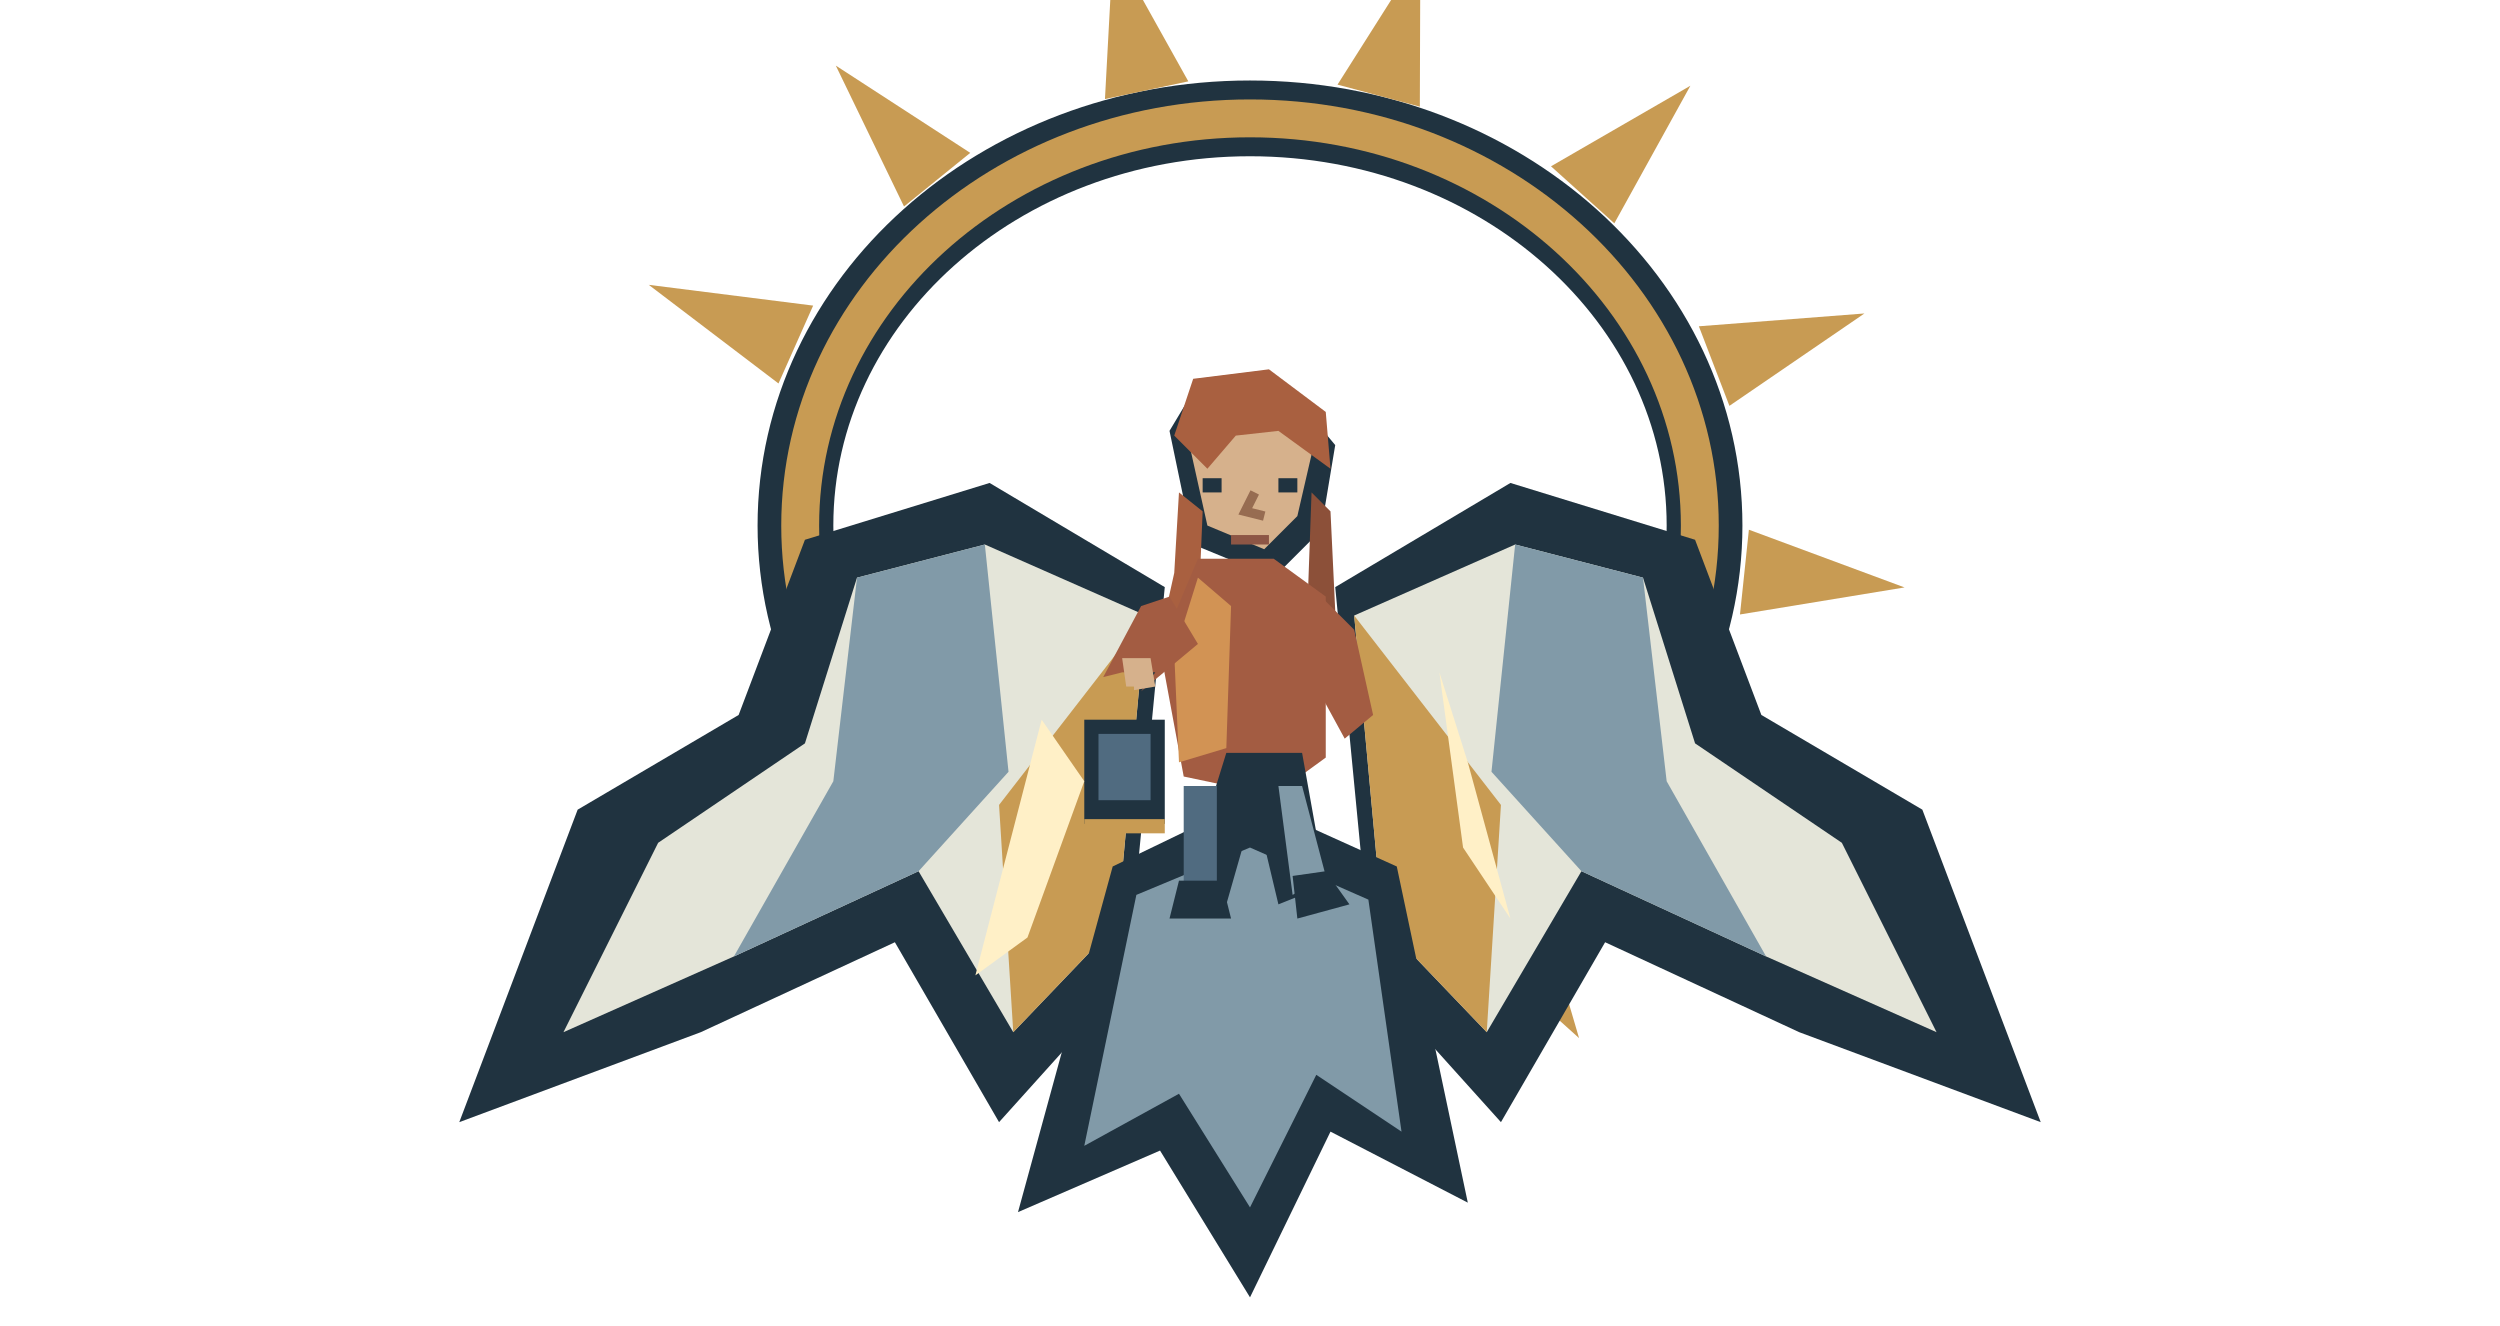
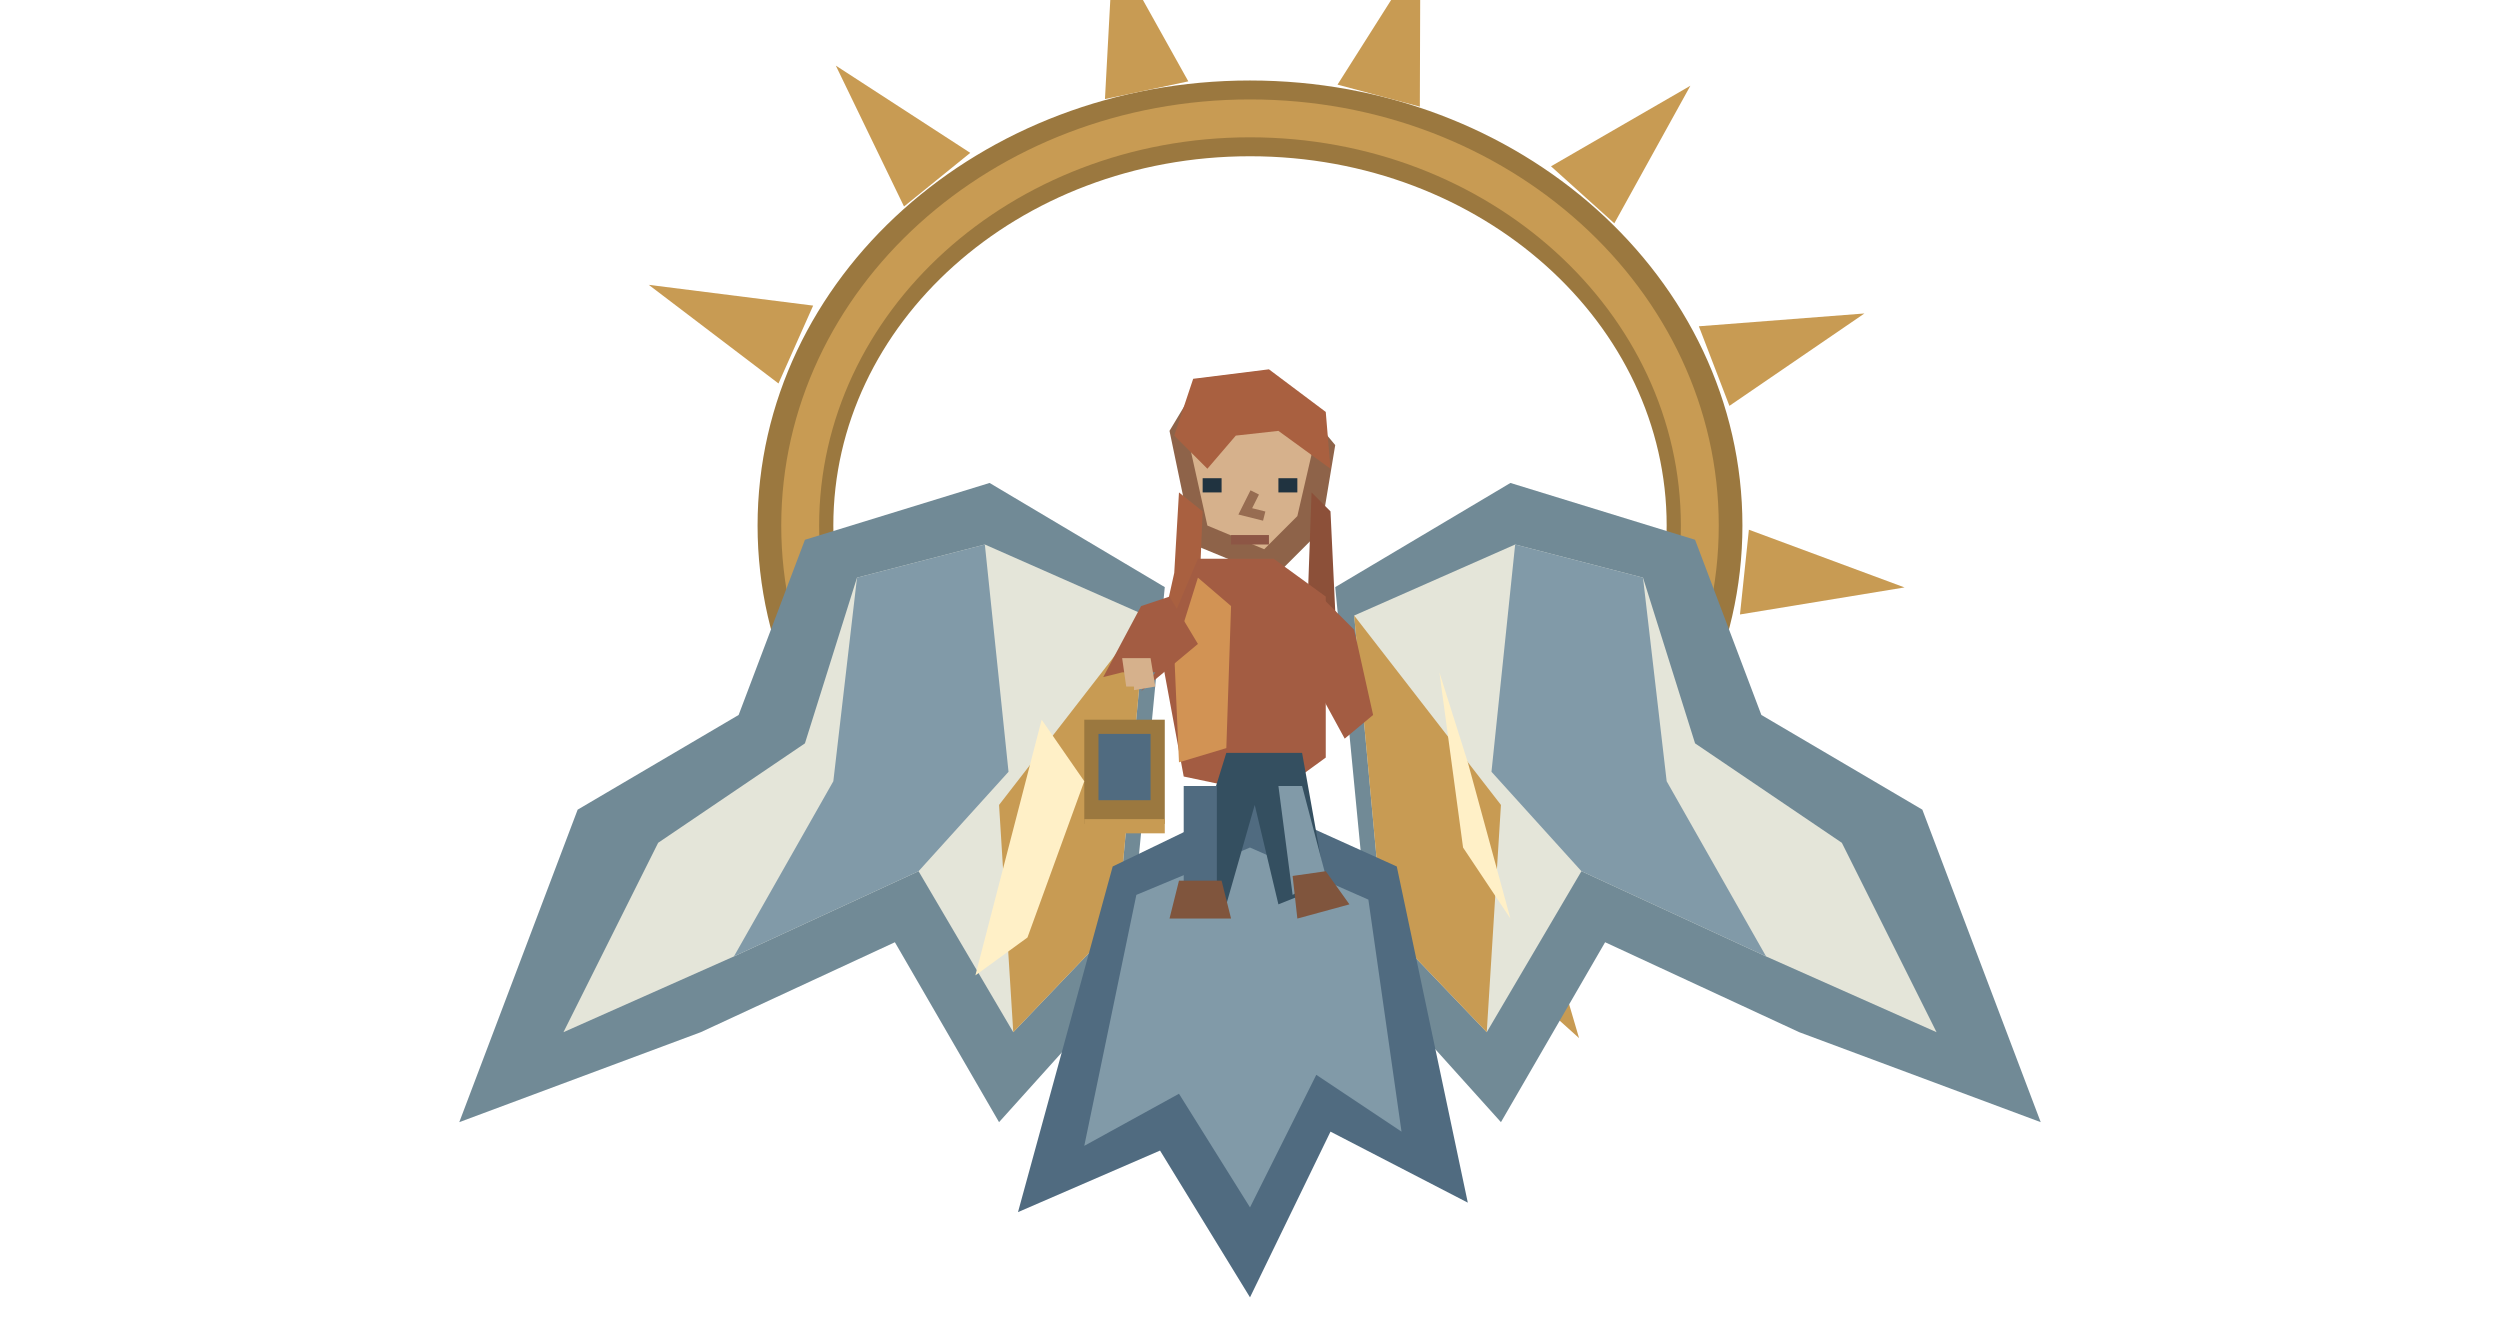
<svg xmlns="http://www.w3.org/2000/svg" width="528" height="280" viewBox="0 0 528 280">
-   <ellipse cx="264" cy="111" rx="96" ry="86" fill="none" stroke="#203340" stroke-width="16" />
+   <ellipse cx="264" cy="111" rx="96" ry="86" fill="none" stroke="#9b783f" stroke-width="16" />
  <ellipse cx="264" cy="111" rx="95" ry="86" fill="none" stroke="#c89b53" stroke-width="8" />
  <polygon points="164.417,80.989 137.017,60.158 171.738,64.545" fill="#c89b53" />
  <polygon points="190.927,43.612 176.524,13.857 204.916,32.284" fill="#c89b53" />
  <polygon points="233.366,20.925 235.1,-11.268 250.973,17.183" fill="#c89b53" />
  <polygon points="282.483,17.874 299.976,-9.741 299.869,22.532" fill="#c89b53" />
  <polygon points="327.57,35.122 357.009,18.107 340.947,47.167" fill="#c89b53" />
  <polygon points="358.801,68.911 393.768,66.204 365.251,85.716" fill="#c89b53" />
  <polygon points="369.366,111.875 402.239,124.066 367.484,129.776" fill="#c89b53" />
  <polygon points="356.962,154.648 380.575,179.08 347.159,169.744" fill="#c89b53" />
  <polygon points="324.294,187.906 333.5,219.253 308.706,196.906" fill="#c89b53" />
  <polygon points="278.483,204.4 271.275,235.829 260.508,205.342" fill="#c89b53" />
  <polygon points="229.515,200.534 207.464,225.193 213.071,193.213" fill="#c89b53" />
-   <polygon points="282,124 319,102 358,114 372,151 406,171 431,237 380,218 339,199 317,237 290,207" fill="#203340" />
+   <polygon points="282,124 319,102 358,114 372,151 406,171 431,237 380,218 339,199 317,237 290,207" fill="#718a96" />
  <polygon points="286,130 320,115 347,122 358,157 389,178 409,218 373,202 334,184 314,218 292,195" fill="#e4e5d9" />
  <polygon points="320,115 315,163 334,184 373,202 352,165 347,122" fill="#819aa8" />
  <polygon points="286,130 292,195 314,218 317,170" fill="#c89b53" />
-   <polygon points="246,124 209,102 170,114 156,151 122,171 97,237 148,218 189,199 211,237 238,207" fill="#203340" />
+   <polygon points="246,124 209,102 170,114 156,151 122,171 97,237 148,218 189,199 211,237 238,207" fill="#718a96" />
  <polygon points="242,130 208,115 181,122 170,157 139,178 119,218 155,202 194,184 214,218 236,195" fill="#e4e5d9" />
  <polygon points="208,115 213,163 194,184 155,202 176,165 181,122" fill="#819aa8" />
  <polygon points="242,130 236,195 214,218 211,170" fill="#c89b53" />
-   <polygon points="235,183 264,169 295,183 310,254 281,239 264,274 245,243 215,256" fill="#203340" />
+   <polygon points="235,183 264,169 295,183 310,254 281,239 264,274 245,243 215,256" fill="#506b80" />
  <polygon points="240,189 264,179 289,190 296,239 278,227 264,255 249,231 229,242" fill="#819aa8" />
-   <polygon points="247,91 253,81 272,82 282,94 279,112 269,122 252,115" fill="#203340" />
+   <polygon points="247,91 253,81 272,82 282,94 279,112 269,122 252,115" fill="#8e6349" />
  <polygon points="251,93 257,87 271,88 277,96 274,109 267,116 255,111" fill="#d6b18c" />
  <polygon points="248,92 252,80 268,78 280,87 281,99 270,91 261,92 255,99" fill="#a96040" />
  <polygon points="249,104 254,108 253,132 248,144 244,139 248,121" fill="#a96040" />
  <polygon points="277,104 281,108 282,129 287,140 283,145 276,132" fill="#8c5039" />
  <polygon points="253,118 269,118 280,126 280,160 269,168 250,164 245,137" fill="#a35c42" />
  <polygon points="253,122 260,128 259,158 249,161 248,138" fill="#d29354" />
-   <polygon points="259,159 275,159 280,187 270,191 265,170 259,191 250,188" fill="#203340" />
+   <polygon points="259,159 275,159 280,187 270,191 265,170 259,191 250,188" fill="#344f60" />
  <polygon points="250,166 257,166 257,188 250,190" fill="#506b80" />
  <polygon points="270,166 275,166 280,185 273,189" fill="#819aa8" />
-   <polygon points="249,186 258,186 260,194 247,194" fill="#203340" />
-   <polygon points="273,185 280,184 285,191 274,194" fill="#203340" />
+   <polygon points="249,186 258,186 260,194 247,194" fill="#80553d" />
+   <polygon points="273,185 280,184 285,191 274,194" fill="#80553d" />
  <path d="M254 101h4v3h-4Z" fill="#203340" />
  <path d="M270 101h4v3h-4Z" fill="#203340" />
  <polyline points="265,104 263,108 267,109" fill="none" stroke="#976c51" stroke-width="2" />
  <path d="M260 113h8v2h-8Z" fill="#8d5645" />
  <polygon points="247,126 241,128 233,143 237,142 244,142 241,146 253,136" fill="#a35c42" />
  <polygon points="278,125 286,133 290,151 284,156 278,145 271,138" fill="#a35c42" />
  <polygon points="237,139 243,139 244,145 238,146" fill="#d6b18c" />
  <polyline points="238,145 238,152" fill="none" stroke="#c89b53" stroke-width="3" />
-   <path d="M229 152h17v22h-17Z" fill="#203340" />
+   <path d="M229 152h17v22h-17Z" fill="#9b783f" />
  <path d="M232 155h11v14h-11Z" fill="#506b80" />
  <path d="M229 173h17v3h-17Z" fill="#c89b53" />
  <polygon points="220,152 229,165 217,198 206,206" fill="#fff0c7" />
  <polygon points="304,142 310,161 319,194 309,179" fill="#fff0c7" />
</svg>
